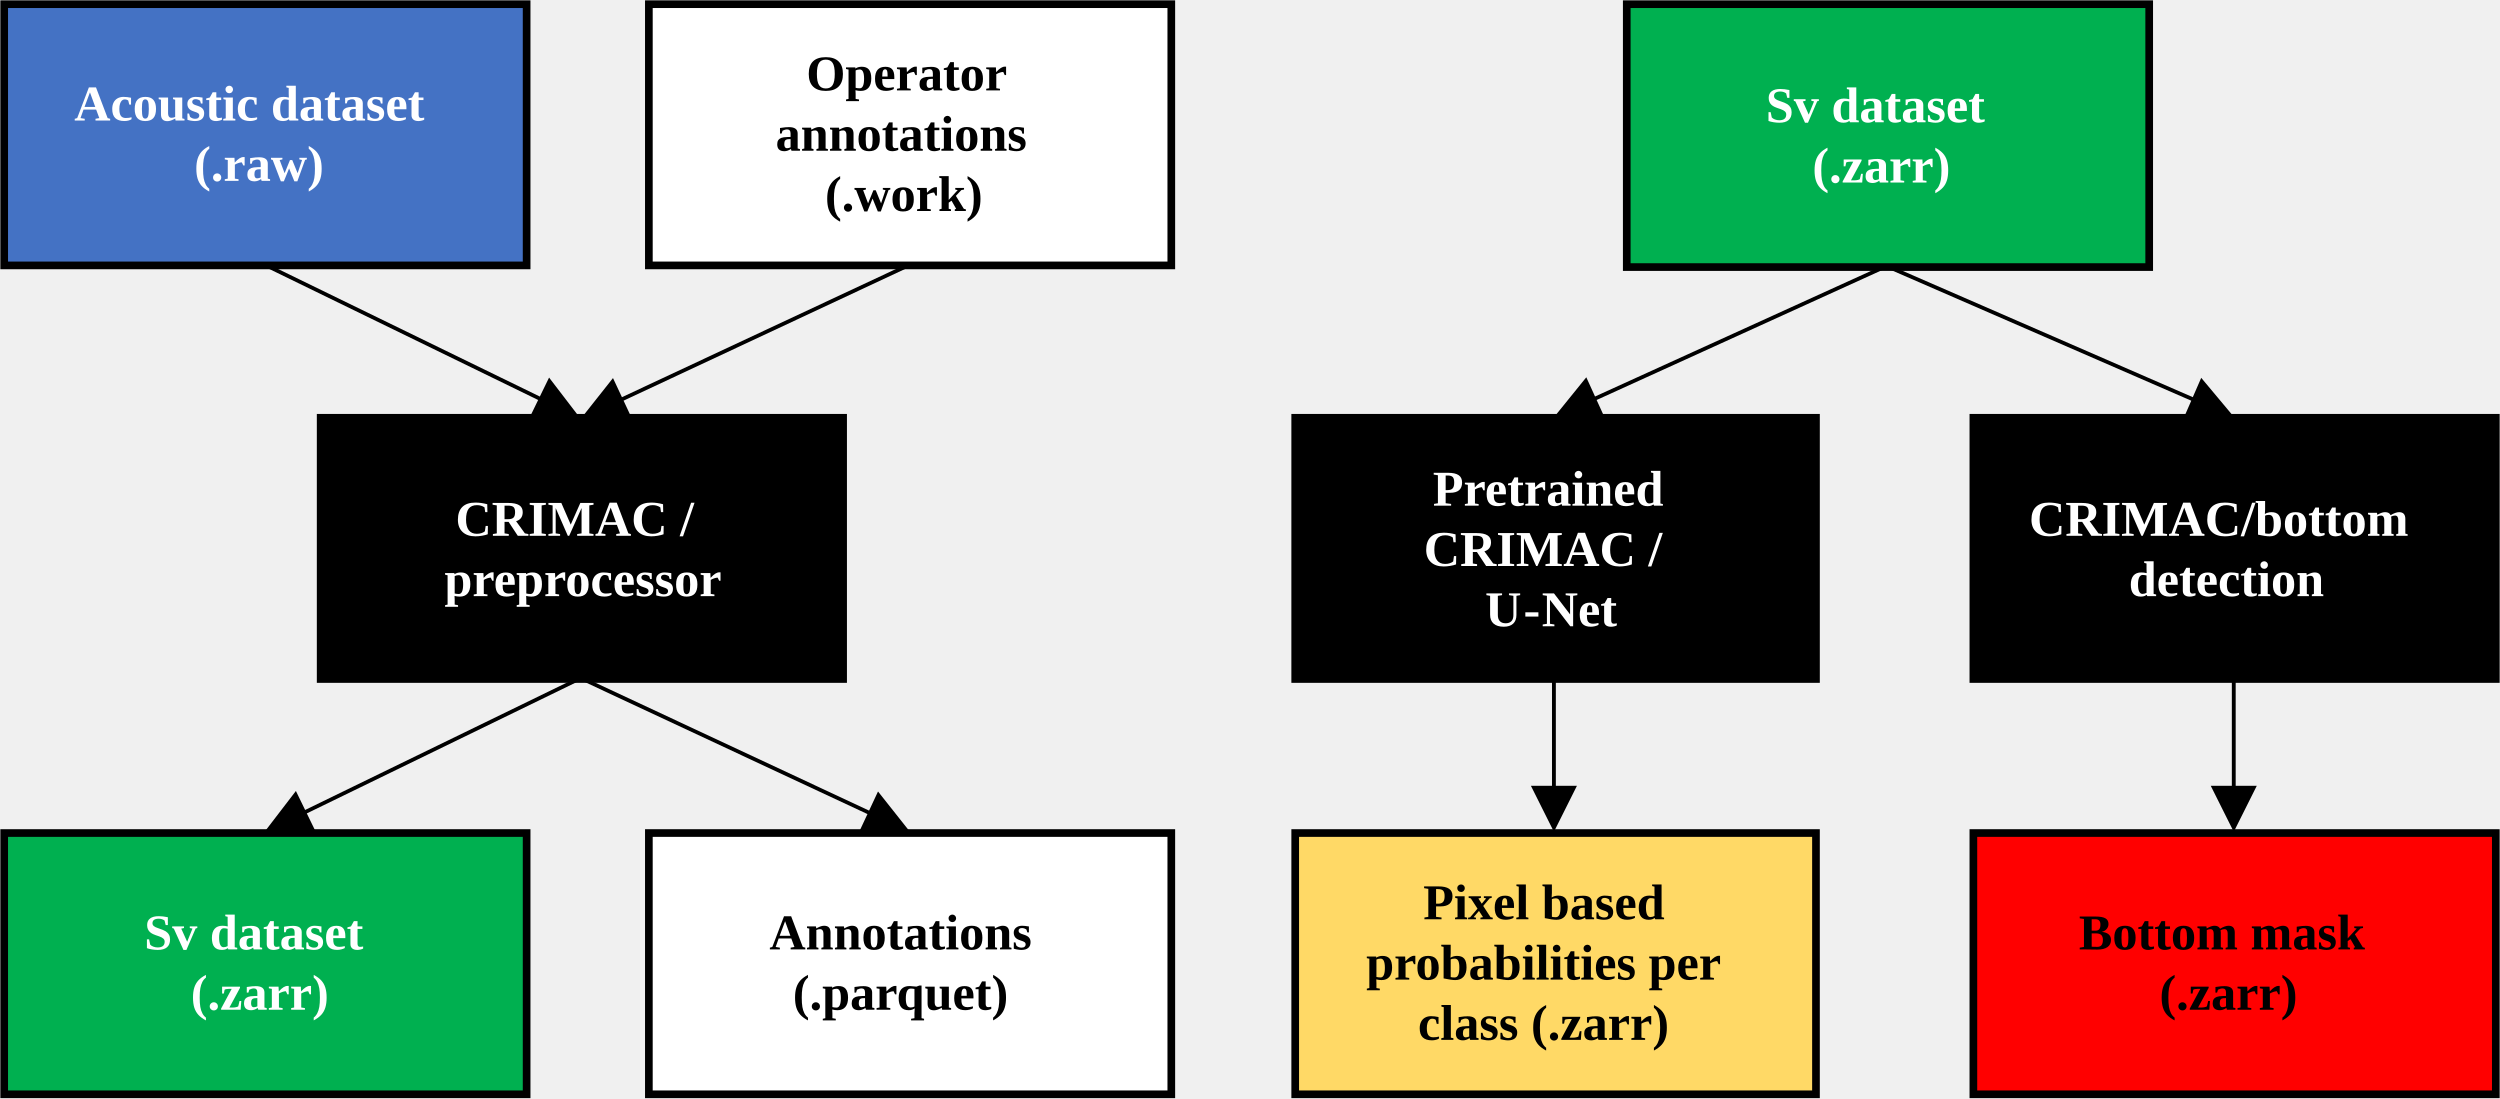
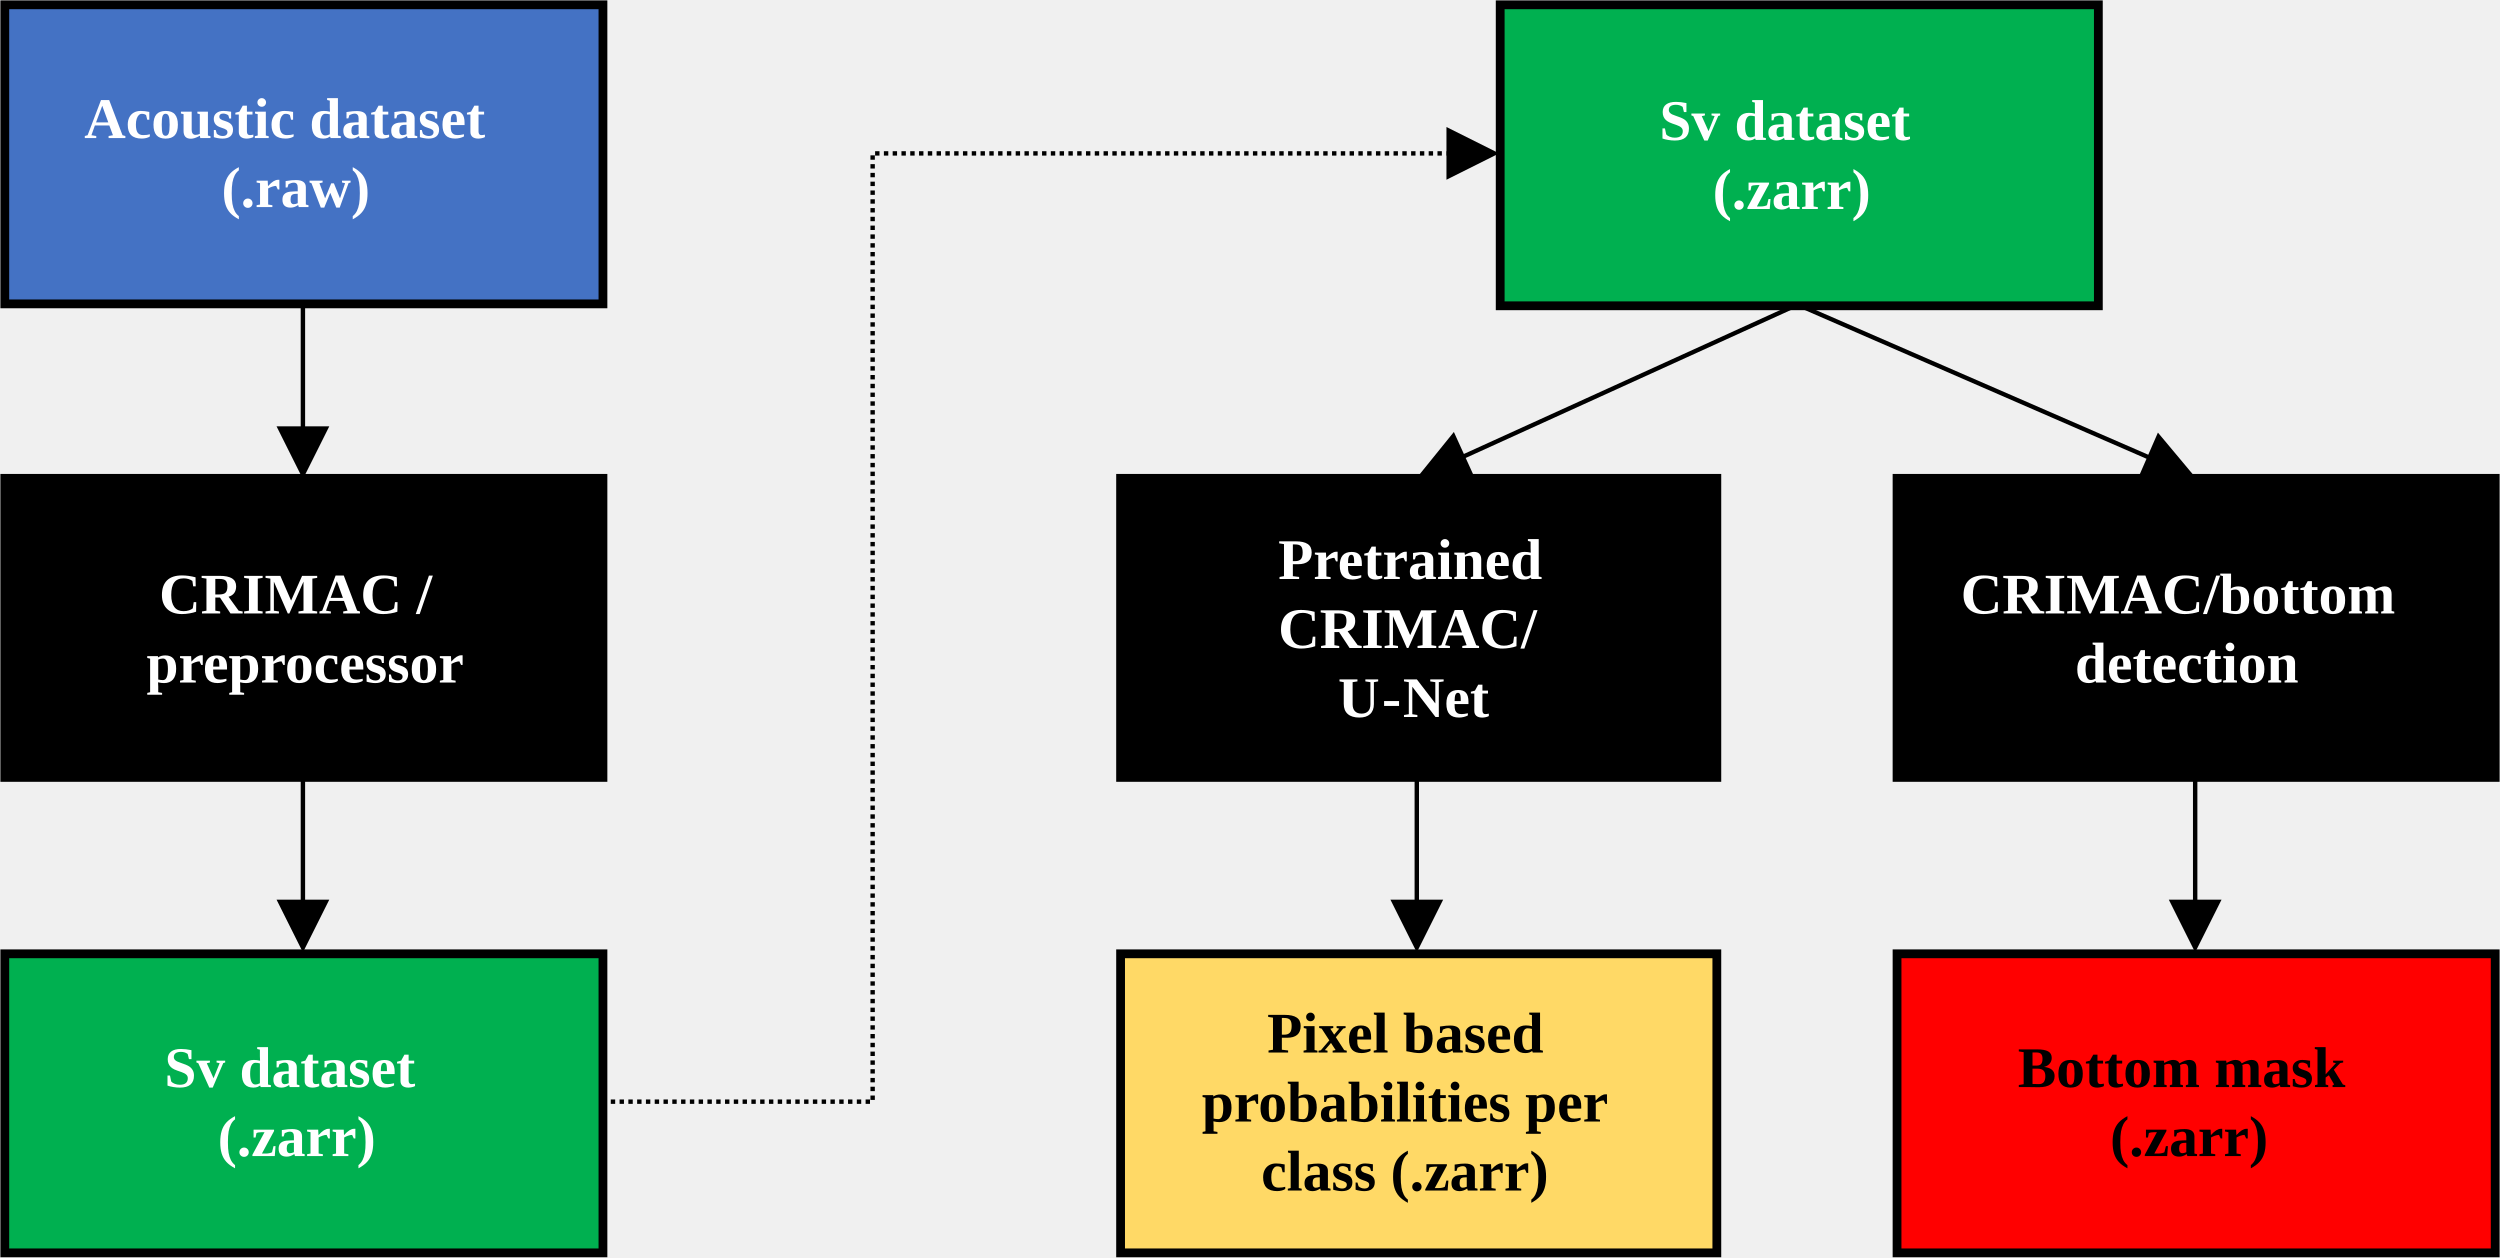
- <svg xmlns="http://www.w3.org/2000/svg" width="1493" height="656" xml:space="preserve" overflow="hidden">
+ <svg xmlns="http://www.w3.org/2000/svg" width="1304" height="656" xml:space="preserve" overflow="hidden">
  <defs>
    <clipPath id="clip0">
-       <rect x="998" y="239" width="1493" height="656" />
+       <rect x="1187" y="239" width="1304" height="656" />
    </clipPath>
  </defs>
-   <g clip-path="url(#clip0)" transform="translate(-998 -239)">
+   <g clip-path="url(#clip0)" transform="translate(-1187 -239)">
    <rect x="1771.5" y="736.5" width="311" height="156" stroke="#000000" stroke-width="4.583" stroke-miterlimit="8" fill="#FFD966" />
    <text font-family="LM Roman 10,LM Roman 10_MSFontService,sans-serif" font-weight="700" font-size="30" transform="matrix(1 0 0 1 1847.96 788)">Pixel based <tspan font-size="30" x="-34.077" y="36">probabilities per </tspan>
      <tspan font-size="30" x="-3.14" y="72">class (.zarr)</tspan>
    </text>
    <rect x="2176.5" y="736.5" width="312" height="156" stroke="#000000" stroke-width="4.583" stroke-miterlimit="8" fill="#FF0000" />
-     <text font-family="LM Roman 10,LM Roman 10_MSFontService,sans-serif" font-weight="700" font-size="30" transform="matrix(1 0 0 1 2239.51 806)">Bottom mask<tspan font-size="30" x="48.125" y="36">(.zarr)</tspan>
+     <text font-family="LM Roman 10,LM Roman 10_MSFontService,sans-serif" font-weight="700" font-size="30" transform="translate(2239.51 806)">Bottom mask<tspan font-size="30" x="48.125" y="36">(.zarr)</tspan>
    </text>
    <rect x="1771.5" y="488.5" width="311" height="156" stroke="#000000" stroke-width="4.583" stroke-miterlimit="8" />
-     <text fill="#FFFFFF" font-family="LM Roman 10,LM Roman 10_MSFontService,sans-serif" font-weight="700" font-size="30" transform="matrix(1 0 0 1 1853.69 541)">Pretrained<tspan font-size="30" x="-5.431" y="36">CRIMAC /</tspan>
+     <text fill="#FFFFFF" font-family="LM Roman 10,LM Roman 10_MSFontService,sans-serif" font-weight="700" font-size="30" transform="matrix(1 0 0 1 1853.7 541)">Pretrained<tspan font-size="30" x="0" y="36">CRIMAC/</tspan>
      <tspan font-size="30" x="31.235" y="72">U</tspan>
      <tspan font-size="30" x="54.152" y="72">-</tspan>
-       <tspan font-size="30" x="65.037" y="72">Net</tspan>
+       <tspan font-size="30" x="65.038" y="72">Net</tspan>
    </text>
    <rect x="1189.5" y="488.5" width="312" height="156" stroke="#000000" stroke-width="4.583" stroke-miterlimit="8" />
    <text fill="#FFFFFF" font-family="LM Roman 10,LM Roman 10_MSFontService,sans-serif" font-weight="700" font-size="30" transform="matrix(1 0 0 1 1269.99 559)">CRIMAC /<tspan font-size="30" x="-6.577" y="36">preprocessor</tspan>
    </text>
    <rect x="2176.5" y="488.5" width="312" height="156" stroke="#000000" stroke-width="4.583" stroke-miterlimit="8" />
    <text fill="#FFFFFF" font-family="LM Roman 10,LM Roman 10_MSFontService,sans-serif" font-weight="700" font-size="30" transform="matrix(1 0 0 1 2209.72 559)">CRIMAC/bottom<tspan font-size="30" x="59.583" y="36">detection</tspan>
    </text>
    <rect x="1969.5" y="241.5" width="312" height="157" stroke="#000000" stroke-width="4.583" stroke-miterlimit="8" fill="#00B050" />
    <text fill="#FFFFFF" font-family="LM Roman 10,LM Roman 10_MSFontService,sans-serif" font-weight="700" font-size="30" transform="matrix(1 0 0 1 2052.55 312)">Sv dataset  <tspan font-size="30" x="27.798" y="36">(.zarr)</tspan>
    </text>
    <path d="M0.475-1.043 177.895 79.686 176.946 81.772-0.475 1.043ZM178.944 66.315 198.28 90.22 167.554 91.346Z" transform="matrix(-1 0 0 1 2124.28 398)" />
    <path d="M2125.46 396.949 2311.74 478.024 2310.83 480.125 2124.54 399.051ZM2312.57 464.638 2332.3 488.22 2301.59 489.853Z" />
    <path d="M1927.15 644 1927.15 712.851 1924.85 712.851 1924.85 644ZM1939.75 708.268 1926 735.768 1912.25 708.268Z" />
    <path d="M2333.15 644 2333.15 712.851 2330.85 712.851 2330.85 644ZM2345.75 708.268 2332 735.768 2318.25 708.268Z" />
-     <path d="M0.485-1.038 176.172 81.141 175.201 83.217-0.485 1.038ZM177.361 67.782 196.445 91.889 165.709 92.692Z" transform="matrix(-1 0 0 1 1541.44 397)" />
-     <rect x="1000.5" y="241.5" width="312" height="156" stroke="#000000" stroke-width="4.583" stroke-miterlimit="8" fill="#4472C4" />
-     <text fill="#FFFFFF" font-family="LM Roman 10,LM Roman 10_MSFontService,sans-serif" font-weight="700" font-size="30" transform="matrix(1 0 0 1 1042.33 311)">Acoustic dataset<tspan font-size="30" x="71.615" y="36">(.raw)</tspan>
+     <rect x="1189.5" y="241.5" width="312" height="156" stroke="#000000" stroke-width="4.583" stroke-miterlimit="8" fill="#4472C4" />
+     <text fill="#FFFFFF" font-family="LM Roman 10,LM Roman 10_MSFontService,sans-serif" font-weight="700" font-size="30" transform="matrix(1 0 0 1 1230.94 311)">Acoustic dataset<tspan font-size="30" x="71.615" y="36">(.raw)</tspan>
    </text>
-     <rect x="1385.5" y="241.5" width="312" height="156" stroke="#000000" stroke-width="4.583" stroke-miterlimit="8" fill="#FFFFFF" />
-     <text font-family="LM Roman 10,LM Roman 10_MSFontService,sans-serif" font-weight="700" font-size="30" transform="matrix(1 0 0 1 1479.52 293)">Operator <tspan font-size="30" x="-18.333" y="36">annotations</tspan>
-       <tspan font-size="30" x="11.183" y="72">(.work)</tspan>
+     <path d="M1346.15 397 1346.15 465.972 1343.85 465.972 1343.85 397ZM1358.75 461.389 1345 488.889 1331.25 461.389Z" />
+     <rect x="1189.5" y="736.5" width="312" height="156" stroke="#000000" stroke-width="4.583" stroke-miterlimit="8" fill="#00B050" />
+     <text fill="#FFFFFF" font-family="LM Roman 10,LM Roman 10_MSFontService,sans-serif" font-weight="700" font-size="30" transform="matrix(1 0 0 1 1272.77 806)">Sv dataset<tspan font-size="30" x="27.798" y="36">(.zarr)</tspan>
    </text>
-     <path d="M1156.5 395.97 1324.51 477.822 1323.51 479.882 1155.5 398.03ZM1325.91 464.484 1344.61 488.889 1313.87 489.206Z" />
-     <rect x="1000.5" y="736.5" width="312" height="156" stroke="#000000" stroke-width="4.583" stroke-miterlimit="8" fill="#00B050" />
-     <text fill="#FFFFFF" font-family="LM Roman 10,LM Roman 10_MSFontService,sans-serif" font-weight="700" font-size="30" transform="matrix(1 0 0 1 1084.15 806)">Sv dataset<tspan font-size="30" x="27.798" y="36">(.zarr)</tspan>
-     </text>
-     <rect x="1385.5" y="736.5" width="312" height="156" stroke="#000000" stroke-width="4.583" stroke-miterlimit="8" fill="#FFFFFF" />
-     <text font-family="LM Roman 10,LM Roman 10_MSFontService,sans-serif" font-weight="700" font-size="30" transform="matrix(1 0 0 1 1457.47 806)">Annotations<tspan font-size="30" x="14.025" y="36">(.parquet)</tspan>
-     </text>
-     <path d="M0.501-1.03 168.508 80.712 167.506 82.772-0.501 1.03ZM169.901 67.373 188.614 91.768 157.87 92.101Z" transform="matrix(-1 0 0 1 1344.61 644)" />
-     <path d="M1345.49 642.962 1521.17 725.03 1520.2 727.107 1344.52 645.038ZM1522.35 711.671 1541.44 735.768 1510.71 736.586Z" />
+     <path d="M1346.15 644 1346.15 712.851 1343.85 712.851 1343.85 644ZM1358.75 708.268 1345 735.768 1331.25 708.268Z" />
+     <path d="M0-1.146 2.292-1.146 2.292 1.146 0 1.146ZM4.583-1.146 6.875-1.146 6.875 1.146 4.583 1.146ZM9.167-1.146 11.458-1.146 11.458 1.146 9.167 1.146ZM13.75-1.146 16.042-1.146 16.042 1.146 13.75 1.146ZM18.333-1.146 20.625-1.146 20.625 1.146 18.333 1.146ZM22.917-1.146 25.208-1.146 25.208 1.146 22.917 1.146ZM27.5-1.146 29.792-1.146 29.792 1.146 27.5 1.146ZM32.083-1.146 34.375-1.146 34.375 1.146 32.083 1.146ZM36.667-1.146 38.958-1.146 38.958 1.146 36.667 1.146ZM41.25-1.146 43.542-1.146 43.542 1.146 41.25 1.146ZM45.833-1.146 48.125-1.146 48.125 1.146 45.833 1.146ZM50.417-1.146 52.708-1.146 52.708 1.146 50.417 1.146ZM55-1.146 57.292-1.146 57.292 1.146 55 1.146ZM59.583-1.146 61.875-1.146 61.875 1.146 59.583 1.146ZM64.167-1.146 66.458-1.146 66.458 1.146 64.167 1.146ZM68.75-1.146 71.042-1.146 71.042 1.146 68.75 1.146ZM73.333-1.146 75.625-1.146 75.625 1.146 73.333 1.146ZM77.917-1.146 80.208-1.146 80.208 1.146 77.917 1.146ZM82.5-1.146 84.792-1.146 84.792 1.146 82.5 1.146ZM87.083-1.146 89.375-1.146 89.375 1.146 87.083 1.146ZM91.667-1.146 93.958-1.146 93.958 1.146 91.667 1.146ZM96.25-1.146 98.542-1.146 98.542 1.146 96.25 1.146ZM100.833-1.146 103.125-1.146 103.125 1.146 100.833 1.146ZM105.417-1.146 107.708-1.146 107.708 1.146 105.417 1.146ZM110-1.146 112.292-1.146 112.292 1.146 110 1.146ZM114.583-1.146 116.875-1.146 116.875 1.146 114.583 1.146ZM119.167-1.146 121.458-1.146 121.458 1.146 119.167 1.146ZM123.75-1.146 126.042-1.146 126.042 1.146 123.75 1.146ZM128.333-1.146 130.625-1.146 130.625 1.146 128.333 1.146ZM132.917-1.146 135.208-1.146 135.208 1.146 132.917 1.146ZM137.5-1.146 139.792-1.146 139.792 1.146 137.5 1.146ZM142.319 0.91 142.319 3.202 140.027 3.202 140.027 0.91ZM142.319 5.494 142.319 7.785 140.027 7.785 140.027 5.494ZM142.319 10.077 142.319 12.369 140.027 12.369 140.027 10.077ZM142.319 14.66 142.319 16.952 140.027 16.952 140.027 14.66ZM142.319 19.244 142.319 21.535 140.027 21.535 140.027 19.244ZM142.319 23.827 142.319 26.119 140.027 26.119 140.027 23.827ZM142.319 28.41 142.319 30.702 140.027 30.702 140.027 28.41ZM142.319 32.994 142.319 35.285 140.027 35.285 140.027 32.994ZM142.319 37.577 142.319 39.869 140.027 39.869 140.027 37.577ZM142.319 42.16 142.319 44.452 140.027 44.452 140.027 42.16ZM142.319 46.744 142.319 49.035 140.027 49.035 140.027 46.744ZM142.319 51.327 142.319 53.619 140.027 53.619 140.027 51.327ZM142.319 55.91 142.319 58.202 140.027 58.202 140.027 55.91ZM142.319 60.494 142.319 62.785 140.027 62.785 140.027 60.494ZM142.319 65.077 142.319 67.369 140.027 67.369 140.027 65.077ZM142.319 69.66 142.319 71.952 140.027 71.952 140.027 69.66ZM142.319 74.244 142.319 76.535 140.027 76.535 140.027 74.244ZM142.319 78.827 142.319 81.119 140.027 81.119 140.027 78.827ZM142.319 83.41 142.319 85.702 140.027 85.702 140.027 83.41ZM142.319 87.994 142.319 90.285 140.027 90.285 140.027 87.994ZM142.319 92.577 142.319 94.869 140.027 94.869 140.027 92.577ZM142.319 97.16 142.319 99.452 140.027 99.452 140.027 97.16ZM142.319 101.744 142.319 104.035 140.027 104.035 140.027 101.744ZM142.319 106.327 142.319 108.619 140.027 108.619 140.027 106.327ZM142.319 110.91 142.319 113.202 140.027 113.202 140.027 110.91ZM142.319 115.494 142.319 117.785 140.027 117.785 140.027 115.494ZM142.319 120.077 142.319 122.369 140.027 122.369 140.027 120.077ZM142.319 124.66 142.319 126.952 140.027 126.952 140.027 124.66ZM142.319 129.244 142.319 131.535 140.027 131.535 140.027 129.244ZM142.319 133.827 142.319 136.119 140.027 136.119 140.027 133.827ZM142.319 138.41 142.319 140.702 140.027 140.702 140.027 138.41ZM142.319 142.994 142.319 145.285 140.027 145.285 140.027 142.994ZM142.319 147.577 142.319 149.869 140.027 149.869 140.027 147.577ZM142.319 152.16 142.319 154.452 140.027 154.452 140.027 152.16ZM142.319 156.744 142.319 159.035 140.027 159.035 140.027 156.744ZM142.319 161.327 142.319 163.619 140.027 163.619 140.027 161.327ZM142.319 165.91 142.319 168.202 140.027 168.202 140.027 165.91ZM142.319 170.494 142.319 172.785 140.027 172.785 140.027 170.494ZM142.319 175.077 142.319 177.369 140.027 177.369 140.027 175.077ZM142.319 179.66 142.319 181.952 140.027 181.952 140.027 179.66ZM142.319 184.244 142.319 186.535 140.027 186.535 140.027 184.244ZM142.319 188.827 142.319 191.119 140.027 191.119 140.027 188.827ZM142.319 193.41 142.319 195.702 140.027 195.702 140.027 193.41ZM142.319 197.994 142.319 200.285 140.027 200.285 140.027 197.994ZM142.319 202.577 142.319 204.869 140.027 204.869 140.027 202.577ZM142.319 207.16 142.319 209.452 140.027 209.452 140.027 207.16ZM142.319 211.744 142.319 214.035 140.027 214.035 140.027 211.744ZM142.319 216.327 142.319 218.619 140.027 218.619 140.027 216.327ZM142.319 220.91 142.319 223.202 140.027 223.202 140.027 220.91ZM142.319 225.494 142.319 227.785 140.027 227.785 140.027 225.494ZM142.319 230.077 142.319 232.369 140.027 232.369 140.027 230.077ZM142.319 234.66 142.319 236.952 140.027 236.952 140.027 234.66ZM142.319 239.244 142.319 241.535 140.027 241.535 140.027 239.244ZM142.319 243.827 142.319 246.119 140.027 246.119 140.027 243.827ZM142.319 248.41 142.319 250.702 140.027 250.702 140.027 248.41ZM142.319 252.994 142.319 255.285 140.027 255.285 140.027 252.994ZM142.319 257.577 142.319 259.869 140.027 259.869 140.027 257.577ZM142.319 262.16 142.319 264.452 140.027 264.452 140.027 262.16ZM142.319 266.744 142.319 269.035 140.027 269.035 140.027 266.744ZM142.319 271.327 142.319 273.619 140.027 273.619 140.027 271.327ZM142.319 275.91 142.319 278.202 140.027 278.202 140.027 275.91ZM142.319 280.494 142.319 282.785 140.027 282.785 140.027 280.494ZM142.319 285.077 142.319 287.369 140.027 287.369 140.027 285.077ZM142.319 289.66 142.319 291.952 140.027 291.952 140.027 289.66ZM142.319 294.244 142.319 296.535 140.027 296.535 140.027 294.244ZM142.319 298.827 142.319 301.119 140.027 301.119 140.027 298.827ZM142.319 303.41 142.319 305.702 140.027 305.702 140.027 303.41ZM142.319 307.994 142.319 310.285 140.027 310.285 140.027 307.994ZM142.319 312.577 142.319 314.869 140.027 314.869 140.027 312.577ZM142.319 317.16 142.319 319.452 140.027 319.452 140.027 317.16ZM142.319 321.744 142.319 324.035 140.027 324.035 140.027 321.744ZM142.319 326.327 142.319 328.619 140.027 328.619 140.027 326.327ZM142.319 330.91 142.319 333.202 140.027 333.202 140.027 330.91ZM142.319 335.494 142.319 337.785 140.027 337.785 140.027 335.494ZM142.319 340.077 142.319 342.369 140.027 342.369 140.027 340.077ZM142.319 344.66 142.319 346.952 140.027 346.952 140.027 344.66ZM142.319 349.244 142.319 351.535 140.027 351.535 140.027 349.244ZM142.319 353.827 142.319 356.119 140.027 356.119 140.027 353.827ZM142.319 358.41 142.319 360.702 140.027 360.702 140.027 358.41ZM142.319 362.994 142.319 365.285 140.027 365.285 140.027 362.994ZM142.319 367.577 142.319 369.869 140.027 369.869 140.027 367.577ZM142.319 372.16 142.319 374.452 140.027 374.452 140.027 372.16ZM142.319 376.744 142.319 379.035 140.027 379.035 140.027 376.744ZM142.319 381.327 142.319 383.619 140.027 383.619 140.027 381.327ZM142.319 385.91 142.319 388.202 140.027 388.202 140.027 385.91ZM142.319 390.494 142.319 392.785 140.027 392.785 140.027 390.494ZM142.319 395.077 142.319 397.369 140.027 397.369 140.027 395.077ZM142.319 399.66 142.319 401.952 140.027 401.952 140.027 399.66ZM142.319 404.244 142.319 406.535 140.027 406.535 140.027 404.244ZM142.319 408.827 142.319 411.119 140.027 411.119 140.027 408.827ZM142.319 413.41 142.319 415.702 140.027 415.702 140.027 413.41ZM142.319 417.994 142.319 420.285 140.027 420.285 140.027 417.994ZM142.319 422.577 142.319 424.869 140.027 424.869 140.027 422.577ZM142.319 427.16 142.319 429.452 140.027 429.452 140.027 427.16ZM142.319 431.744 142.319 434.035 140.027 434.035 140.027 431.744ZM142.319 436.327 142.319 438.619 140.027 438.619 140.027 436.327ZM142.319 440.91 142.319 443.202 140.027 443.202 140.027 440.91ZM142.319 445.494 142.319 447.785 140.027 447.785 140.027 445.494ZM142.319 450.077 142.319 452.369 140.027 452.369 140.027 450.077ZM142.319 454.66 142.319 456.952 140.027 456.952 140.027 454.66ZM142.319 459.244 142.319 461.535 140.027 461.535 140.027 459.244ZM142.319 463.827 142.319 466.119 140.027 466.119 140.027 463.827ZM142.319 468.41 142.319 470.702 140.027 470.702 140.027 468.41ZM142.319 472.994 142.319 475.285 140.027 475.285 140.027 472.994ZM142.319 477.577 142.319 479.869 140.027 479.869 140.027 477.577ZM142.319 482.16 142.319 484.452 140.027 484.452 140.027 482.16ZM142.319 486.744 142.319 489.035 140.027 489.035 140.027 486.744ZM142.319 491.327 142.319 493.619 140.027 493.619 140.027 491.327ZM142.45 493.487 144.742 493.487 144.742 495.779 142.45 495.779ZM147.033 493.487 149.325 493.487 149.325 495.779 147.033 495.779ZM151.617 493.487 153.908 493.487 153.908 495.779 151.617 495.779ZM156.2 493.487 158.492 493.487 158.492 495.779 156.2 495.779ZM160.783 493.487 163.075 493.487 163.075 495.779 160.783 495.779ZM165.367 493.487 167.658 493.487 167.658 495.779 165.367 495.779ZM169.95 493.487 172.242 493.487 172.242 495.779 169.95 495.779ZM174.533 493.487 176.825 493.487 176.825 495.779 174.533 495.779ZM179.117 493.487 181.408 493.487 181.408 495.779 179.117 495.779ZM183.7 493.487 185.992 493.487 185.992 495.779 183.7 495.779ZM188.283 493.487 190.575 493.487 190.575 495.779 188.283 495.779ZM192.867 493.487 195.158 493.487 195.158 495.779 192.867 495.779ZM197.45 493.487 199.742 493.487 199.742 495.779 197.45 495.779ZM202.033 493.487 204.325 493.487 204.325 495.779 202.033 495.779ZM206.617 493.487 208.908 493.487 208.908 495.779 206.617 495.779ZM211.2 493.487 213.492 493.487 213.492 495.779 211.2 495.779ZM215.783 493.487 218.075 493.487 218.075 495.779 215.783 495.779ZM220.367 493.487 222.658 493.487 222.658 495.779 220.367 495.779ZM224.95 493.487 227.242 493.487 227.242 495.779 224.95 495.779ZM229.533 493.487 231.825 493.487 231.825 495.779 229.533 495.779ZM234.117 493.487 236.408 493.487 236.408 495.779 234.117 495.779ZM238.7 493.487 240.992 493.487 240.992 495.779 238.7 495.779ZM243.283 493.487 245.575 493.487 245.575 495.779 243.283 495.779ZM247.867 493.487 250.158 493.487 250.158 495.779 247.867 495.779ZM252.45 493.487 254.742 493.487 254.742 495.779 252.45 495.779ZM257.033 493.487 259.325 493.487 259.325 495.779 257.033 495.779ZM261.617 493.487 263.908 493.487 263.908 495.779 261.617 495.779ZM266.2 493.487 268.492 493.487 268.492 495.779 266.2 495.779ZM270.783 493.487 273.075 493.487 273.075 495.779 270.783 495.779ZM275.367 493.487 277.658 493.487 277.658 495.779 275.367 495.779ZM279.95 493.487 282.242 493.487 282.242 495.779 279.95 495.779ZM284.533 493.487 286.825 493.487 286.825 495.779 284.533 495.779ZM289.117 493.487 291.408 493.487 291.408 495.779 289.117 495.779ZM293.7 493.487 295.992 493.487 295.992 495.779 293.7 495.779ZM298.283 493.487 300.575 493.487 300.575 495.779 298.283 495.779ZM302.867 493.487 305.158 493.487 305.158 495.779 302.867 495.779ZM307.45 493.487 309.742 493.487 309.742 495.779 307.45 495.779ZM312.033 493.487 314.325 493.487 314.325 495.779 312.033 495.779ZM316.617 493.487 318.908 493.487 318.908 495.779 316.617 495.779ZM321.2 493.487 323.492 493.487 323.492 495.779 321.2 495.779ZM325.783 493.487 328.075 493.487 328.075 495.779 325.783 495.779ZM330.367 493.487 332.658 493.487 332.658 495.779 330.367 495.779ZM334.95 493.487 337.242 493.487 337.242 495.779 334.95 495.779ZM339.533 493.487 341.825 493.487 341.825 495.779 339.533 495.779ZM344.117 493.487 346.408 493.487 346.408 495.779 344.117 495.779ZM348.7 493.487 350.992 493.487 350.992 495.779 348.7 495.779ZM353.283 493.487 355.575 493.487 355.575 495.779 353.283 495.779ZM357.867 493.487 360.158 493.487 360.158 495.779 357.867 495.779ZM362.45 493.487 364.742 493.487 364.742 495.779 362.45 495.779ZM367.033 493.487 369.325 493.487 369.325 495.779 367.033 495.779ZM371.617 493.487 373.908 493.487 373.908 495.779 371.617 495.779ZM376.2 493.487 378.492 493.487 378.492 495.779 376.2 495.779ZM380.783 493.487 383.075 493.487 383.075 495.779 380.783 495.779ZM385.367 493.487 387.658 493.487 387.658 495.779 385.367 495.779ZM389.95 493.487 392.242 493.487 392.242 495.779 389.95 495.779ZM394.533 493.487 396.825 493.487 396.825 495.779 394.533 495.779ZM399.117 493.487 401.408 493.487 401.408 495.779 399.117 495.779ZM403.7 493.487 405.992 493.487 405.992 495.779 403.7 495.779ZM408.283 493.487 410.575 493.487 410.575 495.779 408.283 495.779ZM412.867 493.487 415.158 493.487 415.158 495.779 412.867 495.779ZM417.45 493.487 419.742 493.487 419.742 495.779 417.45 495.779ZM422.033 493.487 424.325 493.487 424.325 495.779 422.033 495.779ZM426.617 493.487 428.908 493.487 428.908 495.779 426.617 495.779ZM431.2 493.487 433.492 493.487 433.492 495.779 431.2 495.779ZM435.783 493.487 438.075 493.487 438.075 495.779 435.783 495.779ZM440.367 493.487 442.658 493.487 442.658 495.779 440.367 495.779ZM444.95 493.487 445.056 493.487 445.056 495.779 444.95 495.779ZM440.472 480.883 467.972 494.633 440.472 508.383Z" transform="matrix(1 0 0 -1 1501 813.633)" />
  </g>
</svg>
